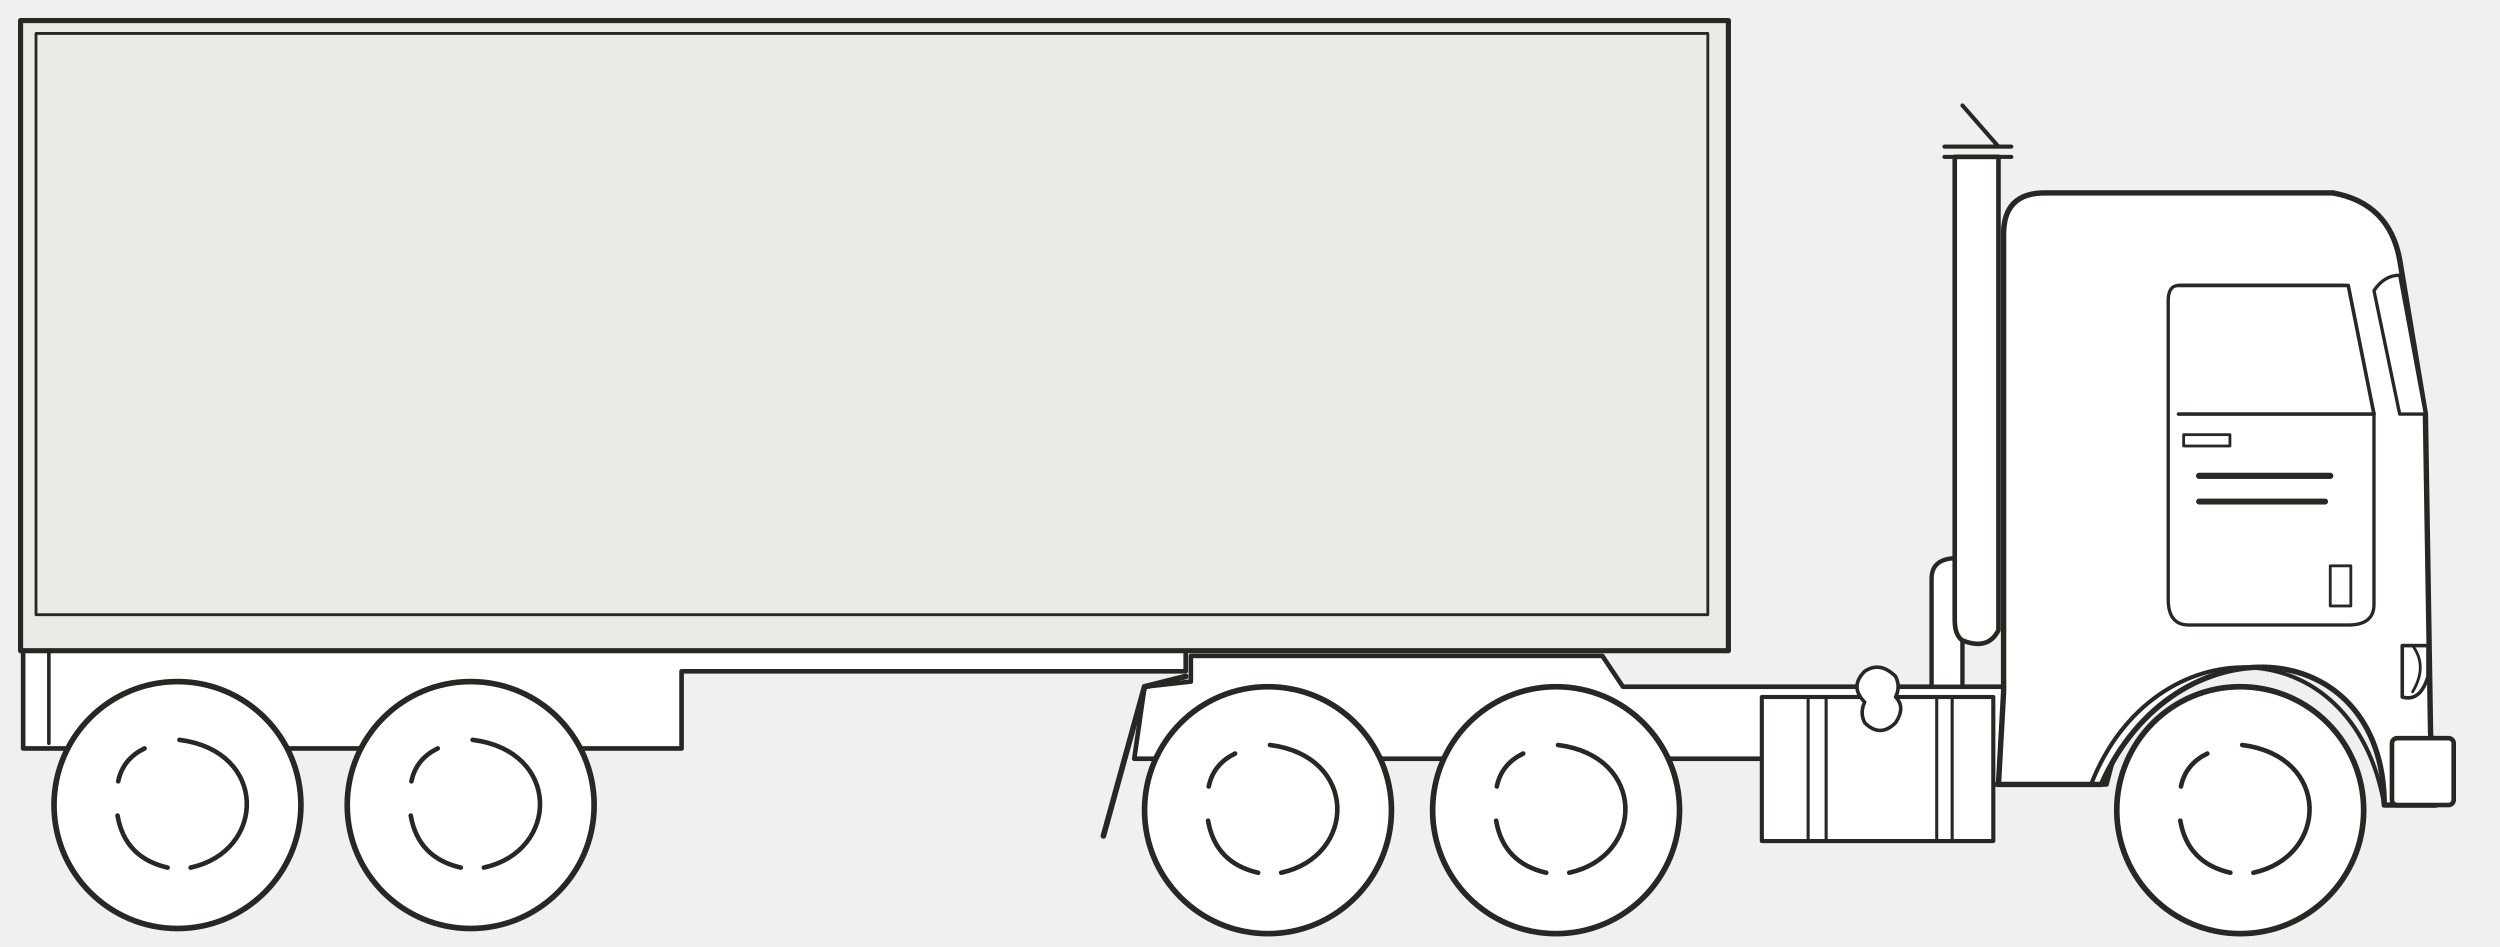
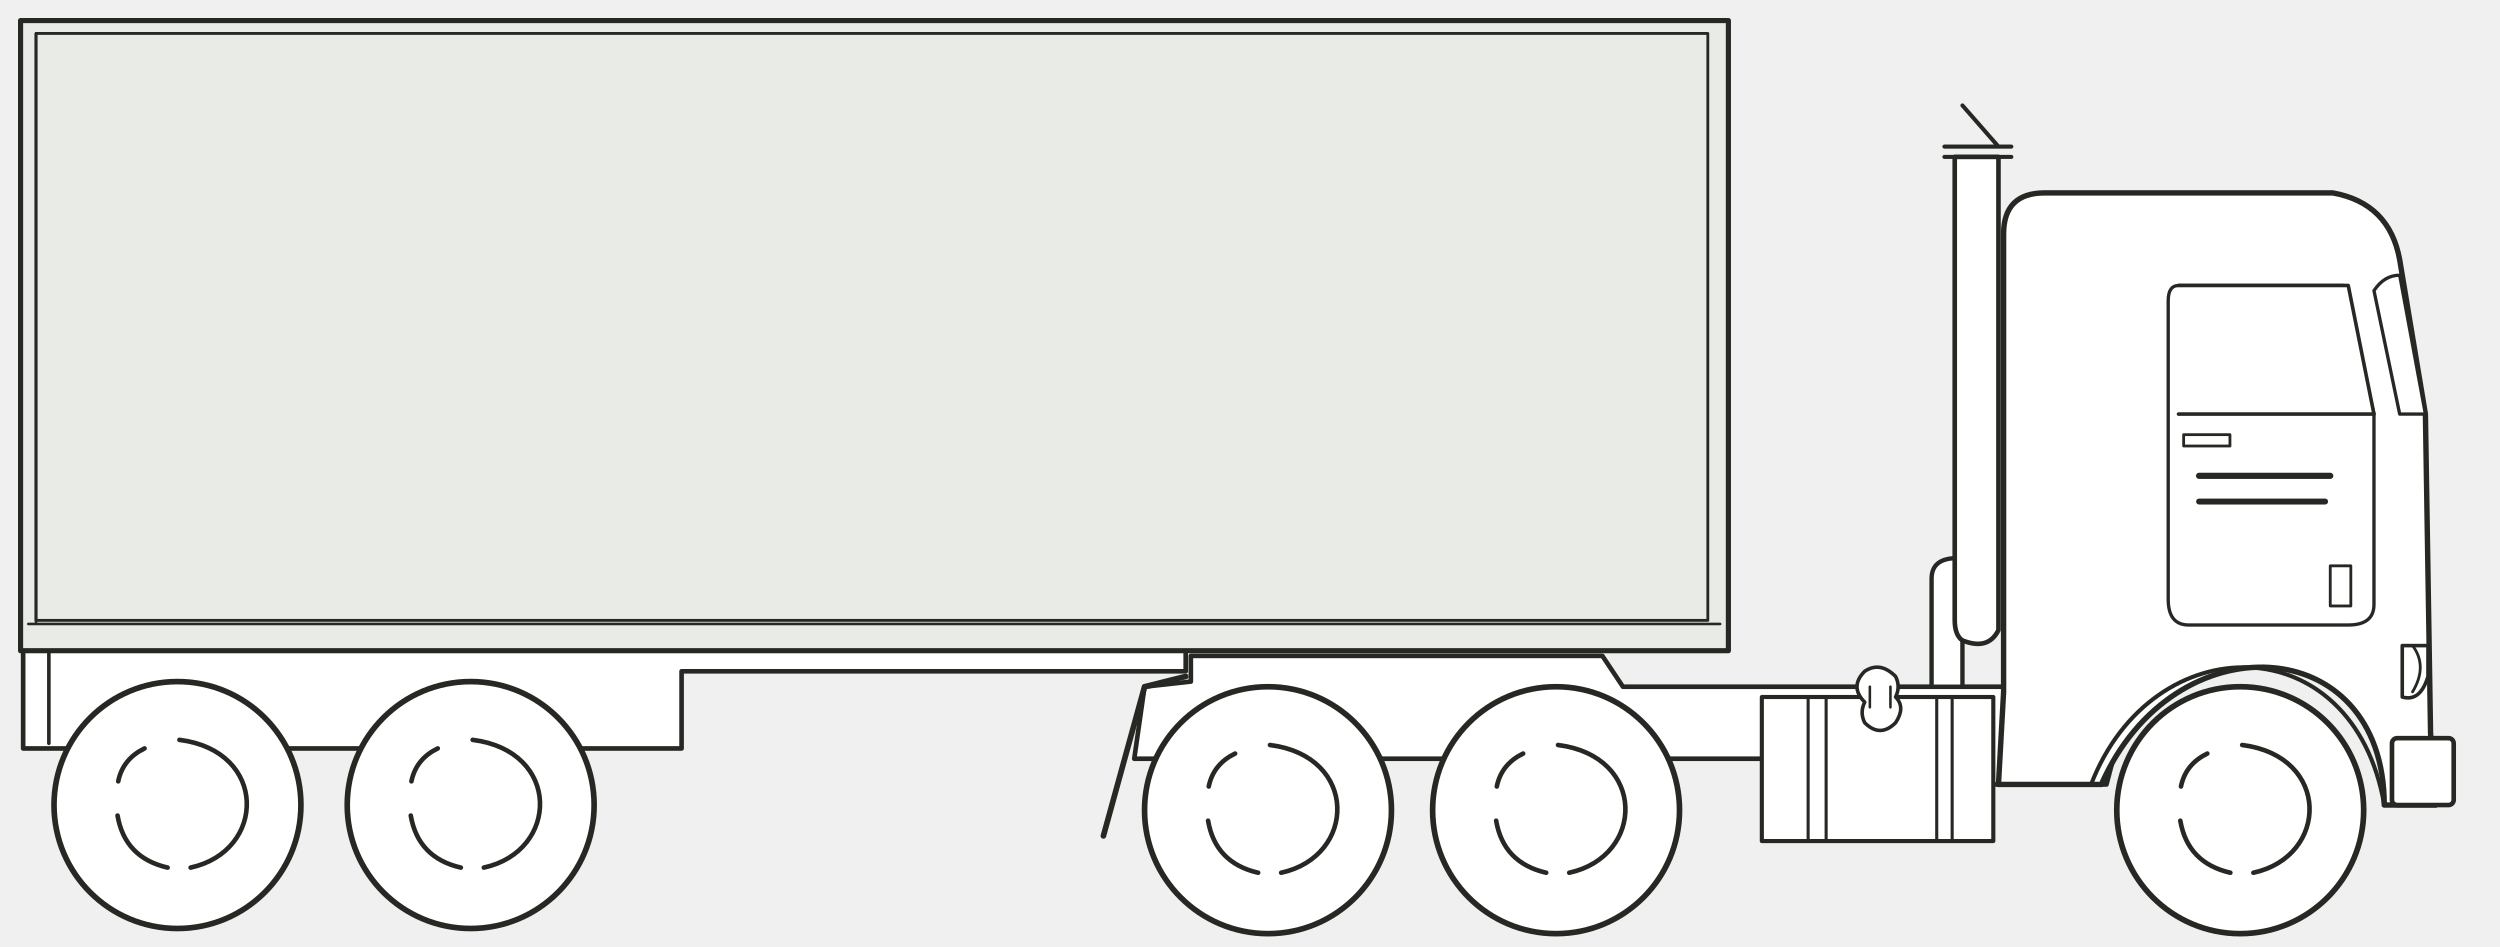
- <svg xmlns="http://www.w3.org/2000/svg" width="486" height="184" viewBox="58.5 336.5 486 184" version="1.1" data-asset="H46-tractor-trailer" data-revision="source-reconstruction-20261018">
+ <svg xmlns="http://www.w3.org/2000/svg" width="486" height="184" viewBox="58.5 336.5 486 184" version="1.1" data-asset="H46-tractor-trailer" data-revision="trailers-signs-r2">
  <g id="object" data-layer="object">
    <g id="H46-tractor-trailer-trailer-and-tractor-chassis" data-part="trailer-and-tractor-chassis">
      <path id="H46-tractor-trailer-trailer-step-1" data-part="trailer-step" stroke-linejoin="round" stroke-linecap="round" d="M63 462 L63 482 L191 482 L191 467 L289 467 L289 462 Z" fill="#fff" stroke="#252823" stroke-width="0.9" data-material="white" />
      <line id="H46-tractor-trailer-rear-end-upright-2" data-part="rear-end-upright" stroke-linejoin="round" stroke-linecap="round" x1="68" y1="463" x2="68" y2="481" stroke="#252823" stroke-width="0.7" />
      <path id="H46-tractor-trailer-tractor-rail-3" data-part="tractor-rail" stroke-linejoin="round" stroke-linecap="round" d="M279 484 L374 484 L401 484 L446 489 L468 489 L473 470 L374 470 L370 464 L290 464 L290 469 L281 470 Z" fill="#fff" stroke="#252823" stroke-width="0.9" data-material="white" />
      <path id="H46-tractor-trailer-slanted-mudguard-4" data-part="slanted-mudguard" stroke-linejoin="round" stroke-linecap="round" d="M273 499 L281 470 L289 468" fill="none" stroke="#252823" stroke-width="1.1" />
    </g>
    <g id="H46-tractor-trailer-trailer-box" data-part="trailer-box">
      <rect id="H46-tractor-trailer-box-outer-5" data-part="box-outer" stroke-linejoin="round" stroke-linecap="round" x="62.5" y="340.5" width="332" height="122.5" rx="0" fill="#e9ece6" stroke="#252823" stroke-width="1" data-material="cargo" />
-       <rect id="H46-tractor-trailer-box-inner-6" data-part="box-inner" stroke-linejoin="round" stroke-linecap="round" x="65.5" y="343" width="325" height="113" rx="0" fill="#e9ece6" stroke="#252823" stroke-width="0.55" data-material="cargo" />
+       <rect id="H46-tractor-trailer-box-inner-6" data-part="box-inner" stroke-linejoin="round" stroke-linecap="round" x="65.5" y="343" width="325" height="114.1" rx="0" fill="#e9ece6" stroke="#252823" stroke-width="0.55" data-material="cargo" />
+       <path id="H46-tractor-trailer-bottom-frame-return" d="M64.0 457.8 L392.9 457.8 M65.5 343 L65.5 457.8" fill="none" stroke="#252823" stroke-width="0.5" stroke-linecap="round" stroke-linejoin="round" data-part="H46-tractor-trailer-bottom-frame-return" />
    </g>
    <g id="H46-tractor-trailer-wheels" data-part="wheels">
      <ellipse id="H46-tractor-trailer-trailer-rear-tyre-7" data-part="trailer-rear-tyre" stroke-linejoin="round" stroke-linecap="round" cx="93" cy="493" rx="24" ry="24" fill="#fff" stroke="#252823" stroke-width="1.1" data-material="white" />
      <path id="H46-tractor-trailer-trailer-rear-open-rim-8" data-part="trailer-rear-open-rim" stroke-linejoin="round" stroke-linecap="round" d="M86.600 481.992 Q82.376 484.040 81.480 488.392 M81.352 495.048 Q82.760 503.240 91.080 505.160 M95.560 505.160 C110.280 501.960 110.664 482.504 93.384 480.328" fill="none" stroke="#252823" stroke-width="0.9" />
      <ellipse id="H46-tractor-trailer-trailer-front-tyre-9" data-part="trailer-front-tyre" stroke-linejoin="round" stroke-linecap="round" cx="150" cy="493" rx="24" ry="24" fill="#fff" stroke="#252823" stroke-width="1.1" data-material="white" />
      <path id="H46-tractor-trailer-trailer-front-open-rim-10" data-part="trailer-front-open-rim" stroke-linejoin="round" stroke-linecap="round" d="M143.600 481.992 Q139.376 484.040 138.480 488.392 M138.352 495.048 Q139.760 503.240 148.080 505.160 M152.560 505.160 C167.280 501.960 167.664 482.504 150.384 480.328" fill="none" stroke="#252823" stroke-width="0.9" />
      <ellipse id="H46-tractor-trailer-tractor-rear-tyre-11" data-part="tractor-rear-tyre" stroke-linejoin="round" stroke-linecap="round" cx="305" cy="494" rx="24" ry="24" fill="#fff" stroke="#252823" stroke-width="1.1" data-material="white" />
      <path id="H46-tractor-trailer-tractor-rear-open-rim-12" data-part="tractor-rear-open-rim" stroke-linejoin="round" stroke-linecap="round" d="M298.600 482.992 Q294.376 485.040 293.480 489.392 M293.352 496.048 Q294.760 504.240 303.080 506.160 M307.560 506.160 C322.280 502.960 322.664 483.504 305.384 481.328" fill="none" stroke="#252823" stroke-width="0.9" />
      <ellipse id="H46-tractor-trailer-tractor-front-drive-tyre-13" data-part="tractor-front-drive-tyre" stroke-linejoin="round" stroke-linecap="round" cx="361" cy="494" rx="24" ry="24" fill="#fff" stroke="#252823" stroke-width="1.1" data-material="white" />
      <path id="H46-tractor-trailer-tractor-front-drive-open-rim-14" data-part="tractor-front-drive-open-rim" stroke-linejoin="round" stroke-linecap="round" d="M354.600 482.992 Q350.376 485.040 349.480 489.392 M349.352 496.048 Q350.760 504.240 359.080 506.160 M363.560 506.160 C378.280 502.960 378.664 483.504 361.384 481.328" fill="none" stroke="#252823" stroke-width="0.9" />
      <ellipse id="H46-tractor-trailer-steering-tyre-15" data-part="steering-tyre" stroke-linejoin="round" stroke-linecap="round" cx="494" cy="494" rx="24" ry="24" fill="#fff" stroke="#252823" stroke-width="1.1" data-material="white" />
      <path id="H46-tractor-trailer-steering-open-rim-16" data-part="steering-open-rim" stroke-linejoin="round" stroke-linecap="round" d="M487.600 482.992 Q483.376 485.040 482.480 489.392 M482.352 496.048 Q483.760 504.240 492.080 506.160 M496.560 506.160 C511.280 502.960 511.664 483.504 494.384 481.328" fill="none" stroke="#252823" stroke-width="0.9" />
    </g>
    <g id="H46-tractor-trailer-exhaust-and-fuel-tank" data-part="exhaust-and-fuel-tank">
      <path id="H46-tractor-trailer-exhaust-lower-support-17" data-part="exhaust-lower-support" stroke-linejoin="round" stroke-linecap="round" d="M434 470 L434 449 Q434 445 439 445 L440 445 L440 470 Z" fill="#fff" stroke="#252823" stroke-width="0.85" data-material="white" />
      <path id="H46-tractor-trailer-exhaust-18" data-part="exhaust" stroke-linejoin="round" stroke-linecap="round" d="M438.5 367 L447 367 L447 459 Q445 463 440 461 Q438.5 460 438.5 457 Z" fill="#fff" stroke="#252823" stroke-width="0.9" data-material="white" />
      <path id="H46-tractor-trailer-exhaust-cap-19" data-part="exhaust-cap" stroke-linejoin="round" stroke-linecap="round" d="M436.5 367 L449.5 367 M436.5 365 L449.5 365 M440 357 L447 365" fill="none" stroke="#252823" stroke-width="0.8" />
      <rect id="H46-tractor-trailer-tank-20" data-part="tank" stroke-linejoin="round" stroke-linecap="round" x="401" y="472" width="45" height="28" rx="0" fill="#fff" stroke="#252823" stroke-width="0.8" data-material="white" />
      <line id="H46-tractor-trailer-tank-strap-21" data-part="tank-strap" stroke-linejoin="round" stroke-linecap="round" x1="410" y1="472" x2="410" y2="500" stroke="#252823" stroke-width="0.6" />
      <line id="H46-tractor-trailer-tank-strap-22" data-part="tank-strap" stroke-linejoin="round" stroke-linecap="round" x1="413.5" y1="472" x2="413.5" y2="500" stroke="#252823" stroke-width="0.6" />
      <line id="H46-tractor-trailer-tank-strap-23" data-part="tank-strap" stroke-linejoin="round" stroke-linecap="round" x1="435" y1="472" x2="435" y2="500" stroke="#252823" stroke-width="0.6" />
      <line id="H46-tractor-trailer-tank-strap-24" data-part="tank-strap" stroke-linejoin="round" stroke-linecap="round" x1="438" y1="472" x2="438" y2="500" stroke="#252823" stroke-width="0.6" />
      <path id="H46-tractor-trailer-filler-cap-25" data-part="filler-cap" stroke-linejoin="round" stroke-linecap="round" d="M421 473 Q418 470 421 467 Q424 465 427 468 Q428 470 427 472 Q429 474 427 477 Q424 480 421 477 Q420 475 421 473 Z" fill="#fff" stroke="#252823" stroke-width="0.7" data-material="white" />
+       <path id="H46-tractor-trailer-filler-neck" d="M422 470 L422 474 M426 470 L426 474" fill="none" stroke="#252823" stroke-width="0.5" stroke-linecap="round" stroke-linejoin="round" data-part="H46-tractor-trailer-filler-neck" />
    </g>
    <g id="H46-tractor-trailer-cab-shell" data-part="cab-shell">
      <path id="H46-tractor-trailer-body-26" data-part="body" stroke-linejoin="round" stroke-linecap="round" d="M448 471 L448 382 Q448 374 456 374 L512 374 Q523 376 525 387 L530 417 L531 479 L532 493 L522 493 C522 459 481 457 467 489 L447 489 Z" fill="#ffffff" stroke="#252823" stroke-width="1.05" data-material="paint" />
      <path id="H46-tractor-trailer-front-fender-line-27" data-part="front-fender-line" stroke-linejoin="round" stroke-linecap="round" d="M465 489 C477 458 516 458 522 493" fill="none" stroke="#252823" stroke-width="0.8" />
      <path id="H46-tractor-trailer-door-boundary-28" data-part="door-boundary" stroke-linejoin="round" stroke-linecap="round" d="M482 392 L514 392 L520 417 L520 454 Q520 458 515 458 L484 458 Q480 458 480 453 L480 395 Q480 392 482 392 Z" fill="none" stroke="#252823" stroke-width="0.65" />
      <path id="H46-tractor-trailer-door-glass-29" data-part="door-glass" stroke-linejoin="round" stroke-linecap="round" d="M482 392 L515 392 L520 417 L482 417" fill="#ffffff" stroke="#252823" stroke-width="0.7" data-material="glass" />
      <path id="H46-tractor-trailer-front-glass-30" data-part="front-glass" stroke-linejoin="round" stroke-linecap="round" d="M525 390 Q522 390 520 393 L525 417 L530 417 Z" fill="#ffffff" stroke="#252823" stroke-width="0.65" data-material="glass" />
      <rect id="H46-tractor-trailer-handle-31" data-part="handle" stroke-linejoin="round" stroke-linecap="round" x="483" y="421" width="9" height="2.2" rx="0" fill="#fff" stroke="#252823" stroke-width="0.55" data-material="white" />
      <line id="H46-tractor-trailer-upper-cab-vent-32" data-part="upper-cab-vent" stroke-linejoin="round" stroke-linecap="round" x1="486" y1="429" x2="511.5" y2="429" stroke="#252823" stroke-width="1.2" />
      <line id="H46-tractor-trailer-lower-cab-vent-33" data-part="lower-cab-vent" stroke-linejoin="round" stroke-linecap="round" x1="486" y1="434" x2="510.5" y2="434" stroke="#252823" stroke-width="1.15" />
      <rect id="H46-tractor-trailer-lower-door-fitting-34" data-part="lower-door-fitting" stroke-linejoin="round" stroke-linecap="round" x="511.5" y="446.5" width="4" height="7.8" rx="0" fill="#fff" stroke="#252823" stroke-width="0.55" data-material="white" />
      <path id="H46-tractor-trailer-headlight-35" data-part="headlight" stroke-linejoin="round" stroke-linecap="round" d="M525.5 462 L530.5 462 L530.5 468 Q529 473 525.5 472 Z" fill="#fff" stroke="#252823" stroke-width="0.7" data-material="white" />
      <path id="H46-tractor-trailer-headlight-face-36" data-part="headlight-face" stroke-linejoin="round" stroke-linecap="round" d="M527.5 462 Q530.5 466 527.5 471" fill="none" stroke="#252823" stroke-width="0.55" />
      <rect id="H46-tractor-trailer-front-bumper-37" data-part="front-bumper" stroke-linejoin="round" stroke-linecap="round" x="523.5" y="480" width="12" height="13" rx="1" fill="#fff" stroke="#252823" stroke-width="0.9" data-material="white" />
    </g>
  </g>
  <g id="branding" data-layer="branding" aria-label="Insert replacement identity artwork here" />
</svg>
